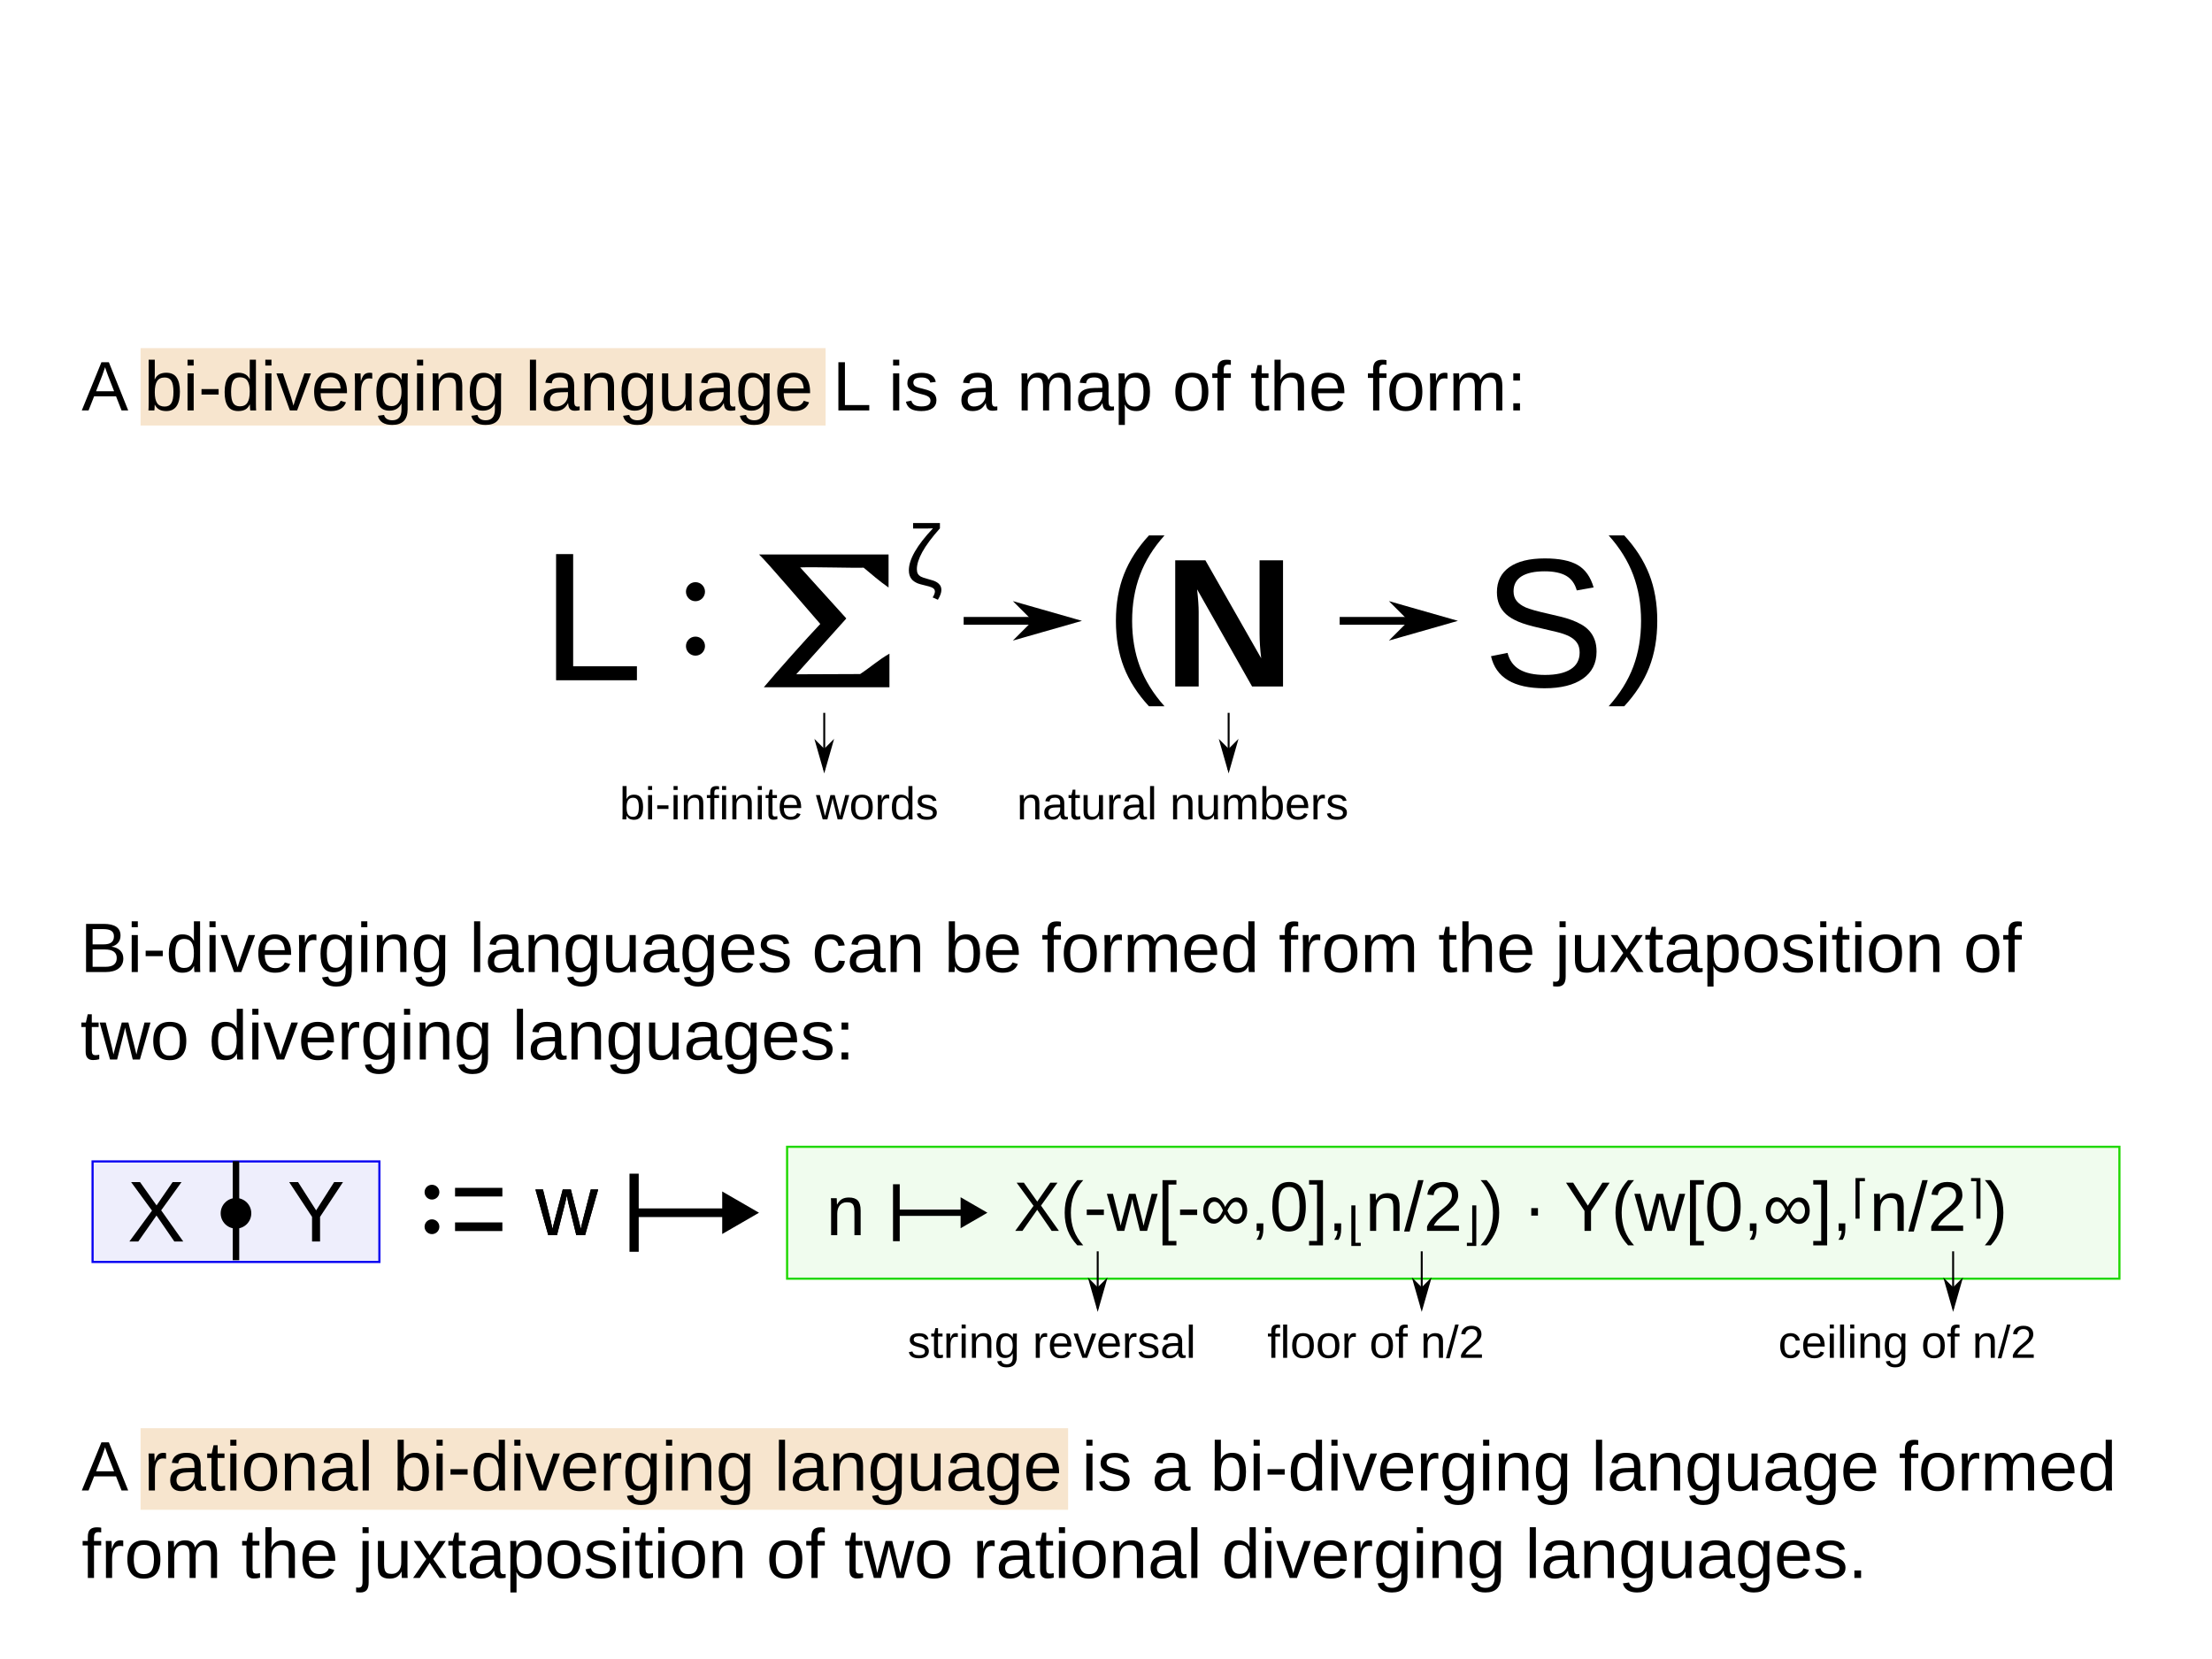
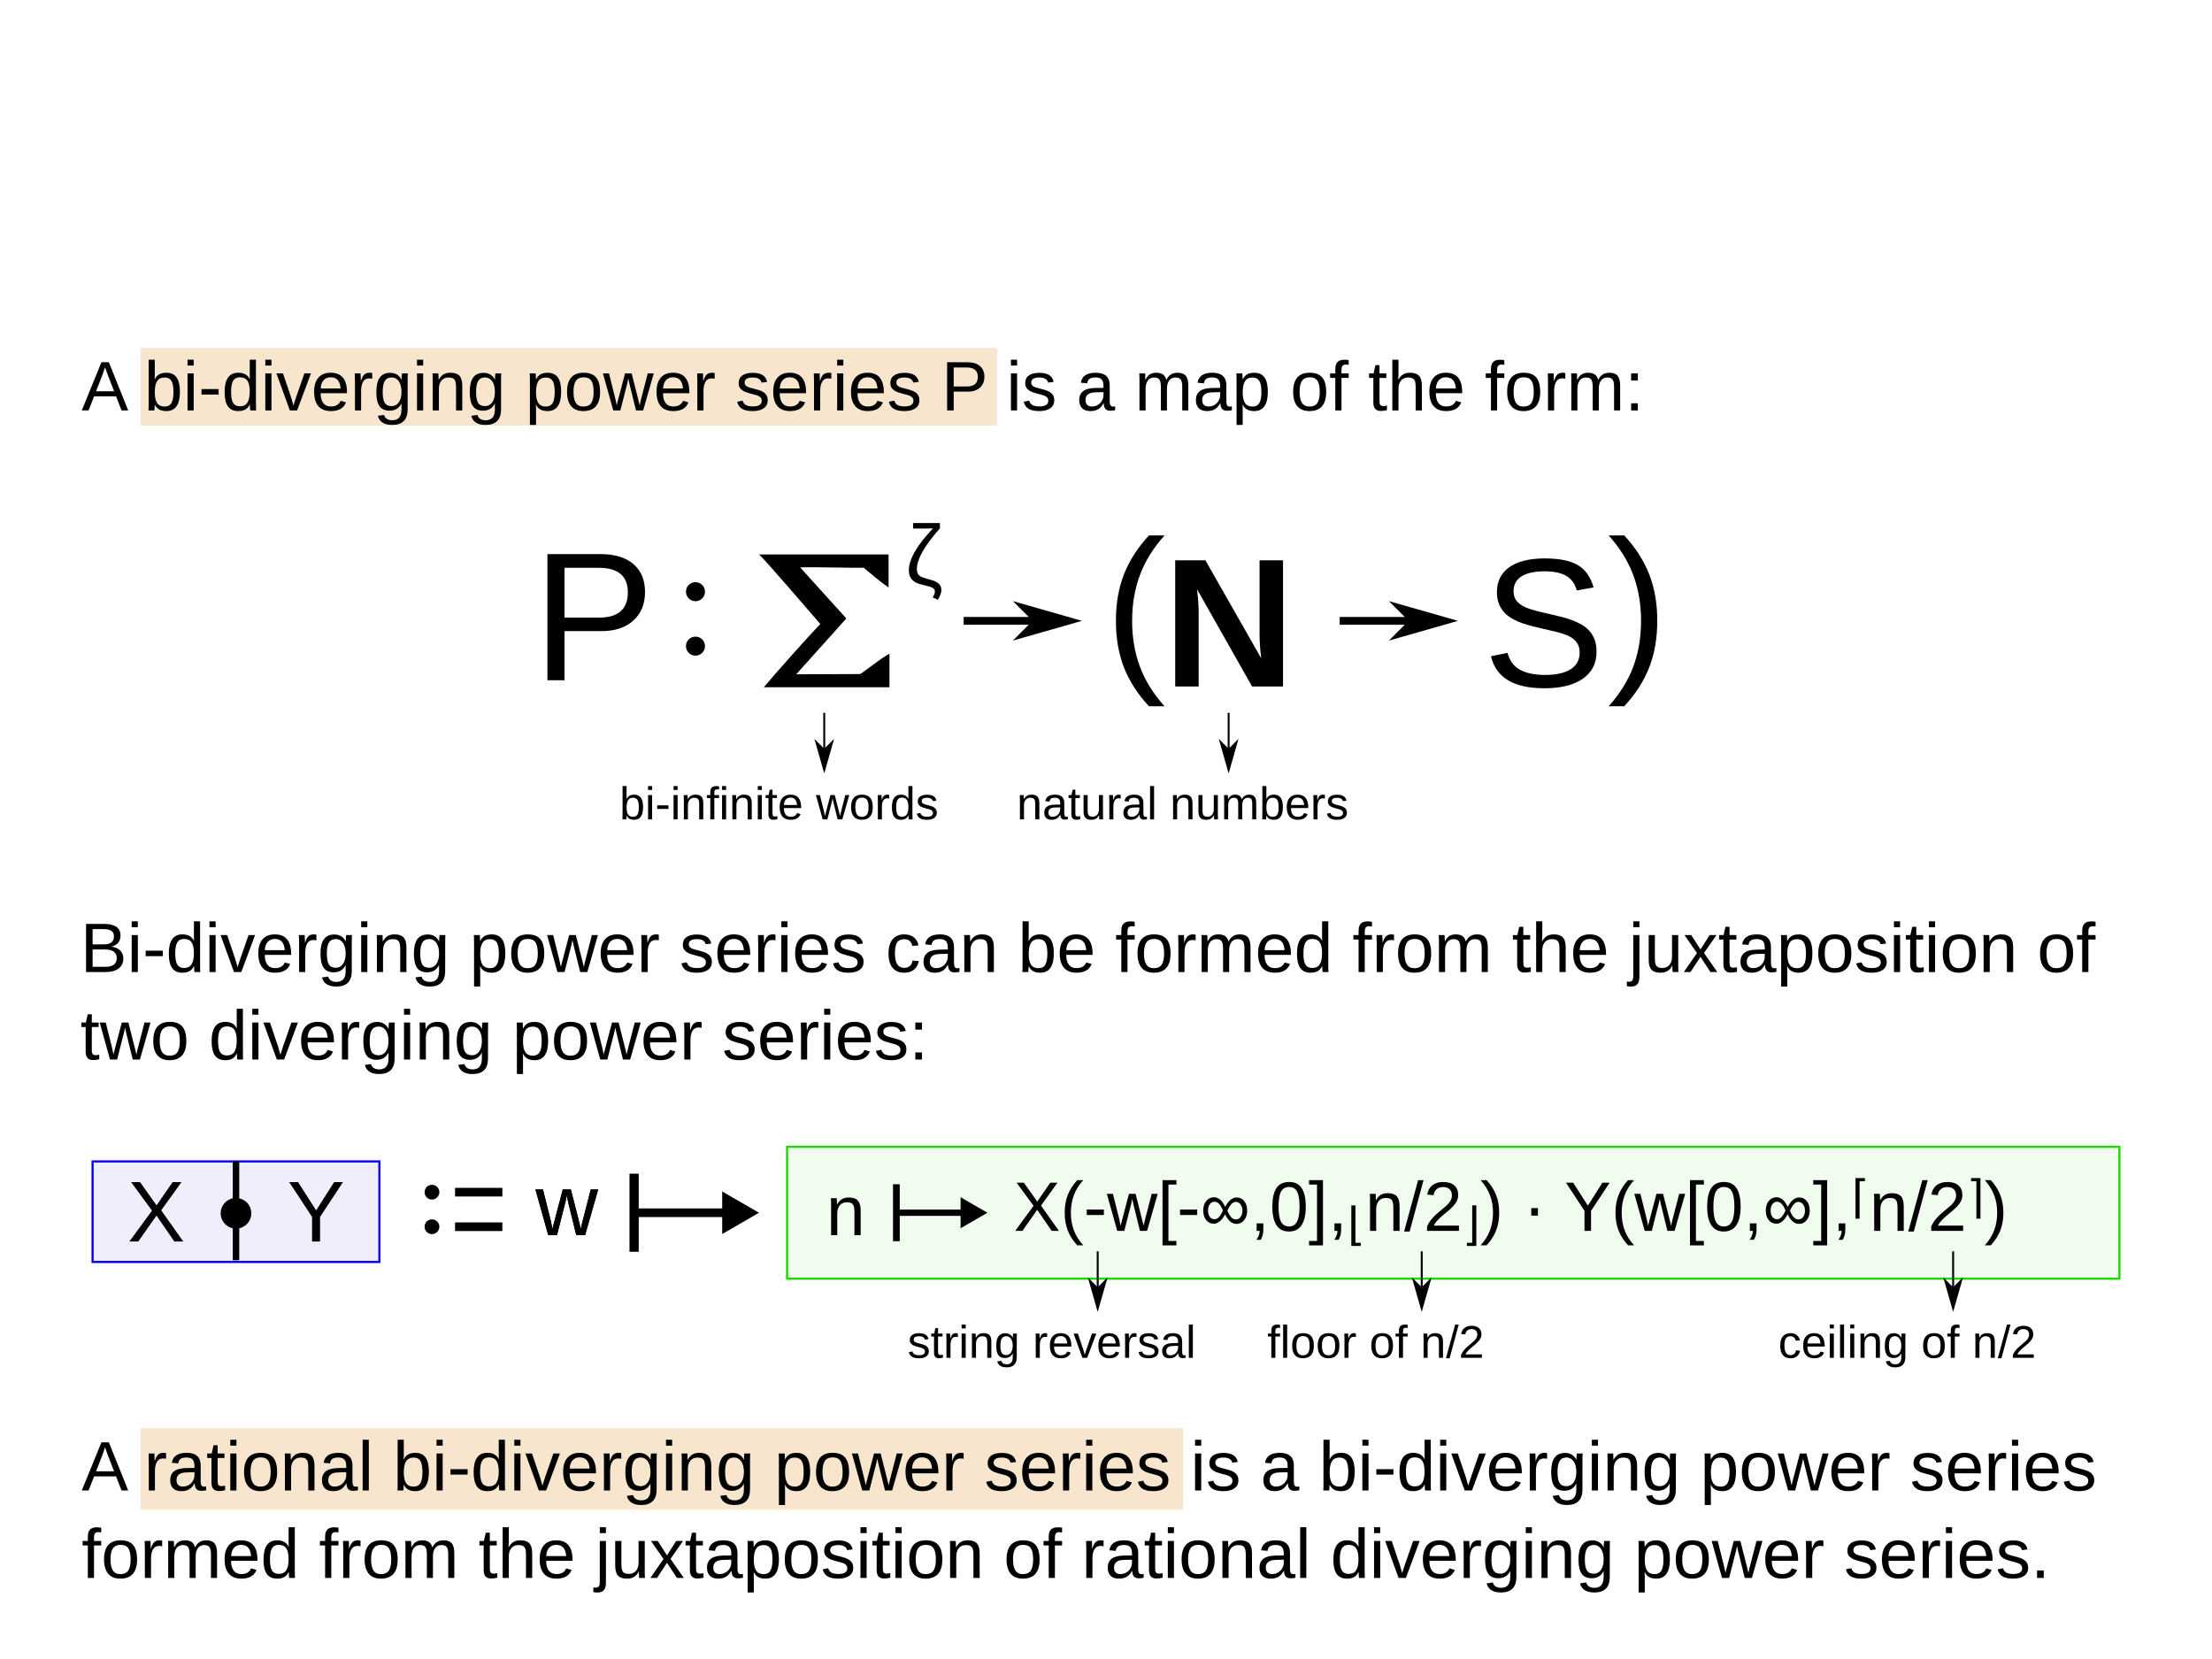
<svg xmlns="http://www.w3.org/2000/svg" height="768" width="1024" id="svg2" version="1.1">
  <defs id="defs26765">
    <marker orient="auto" refY="0" refX="0" id="Arrow1Mend" style="overflow:visible">
      <path id="path4343" d="M 0,0 5,-5 -12.5,0 5,5 0,0 z" style="fill-rule:evenodd;stroke:#000000;stroke-width:1pt;marker-start:none" transform="matrix(-0.4,0,0,-0.4,-4,0)" />
    </marker>
    <marker orient="auto" refY="0" refX="0" id="Arrow1Lend" style="overflow:visible">
      <path id="path4337" d="M 0,0 5,-5 -12.5,0 5,5 0,0 z" style="fill-rule:evenodd;stroke:#000000;stroke-width:1pt;marker-start:none" transform="matrix(-0.8,0,0,-0.8,-10,0)" />
    </marker>
    <marker orient="auto" refY="0" refX="0" id="StopL" style="overflow:visible">
      <path id="path6008" d="M 0,5.65 0,-5.65" style="fill:none;stroke:#000000;stroke-width:1pt" transform="scale(0.8,0.8)" />
    </marker>
    <marker orient="auto" refY="0" refX="0" id="TriangleOutM" style="overflow:visible">
      <path id="path5984" d="m 5.77,0 -8.65,5 0,-10 8.65,5 z" style="fill-rule:evenodd;stroke:#000000;stroke-width:1pt;marker-start:none" transform="scale(0.4,0.4)" />
    </marker>
  </defs>
+   <g transform="matrix(0.185302,0,0,0.185302,310.5127,176.7351)" id="g3863" style="font-size:12px;font-style:normal;font-weight:normal;fill:#000000;fill-opacity:1;stroke:#000000;stroke-width:1;stroke-linecap:square;stroke-linejoin:miter;stroke-miterlimit:10;stroke-opacity:1;stroke-dasharray:none;stroke-dashoffset:0;font-family:Dialog" />
+   <text xml:space="preserve" style="font-size:24px;font-style:normal;font-variant:normal;font-weight:normal;font-stretch:normal;text-align:start;line-height:125%;letter-spacing:0px;word-spacing:0px;writing-mode:lr-tb;text-anchor:start;fill:#000000;fill-opacity:1;stroke:none;font-family:Arial;-inkscape-font-specification:Arial" x="-75.282" y="186.274" id="text5774">
+     <tspan y="186.274" x="-75.282" id="tspan5776" />
+   </text>
  <g id="brl">
-     <g style="font-size:12px;font-style:normal;font-weight:normal;fill:#000000;fill-opacity:1;stroke:#000000;stroke-width:1;stroke-linecap:square;stroke-linejoin:miter;stroke-miterlimit:10;stroke-opacity:1;stroke-dasharray:none;stroke-dashoffset:0;font-family:Dialog" id="g3863" transform="matrix(0.185302,0,0,0.185302,310.5127,176.7351)" />
-     <text id="text5774" y="186.274" x="-75.282" style="font-size:24px;font-style:normal;font-variant:normal;font-weight:normal;font-stretch:normal;text-align:start;line-height:125%;letter-spacing:0px;word-spacing:0px;writing-mode:lr-tb;text-anchor:start;fill:#000000;fill-opacity:1;stroke:none;font-family:Arial;-inkscape-font-specification:Arial" xml:space="preserve">
-       <tspan id="tspan5776" x="-75.282" y="186.274" />
-     </text>
    <g id="brl.1">
-       <rect style="fill:#d87a00;fill-opacity:0.192;stroke:none" id="rect5329" width="317.127" height="35.832" x="65.064" y="161.162" />
+       <rect style="fill:#d87a00;fill-opacity:0.192;stroke:none" id="rect5329" width="396.491" height="35.832" x="65.064" y="161.162" />
      <text xml:space="preserve" style="font-size:32.4px;font-style:normal;font-variant:normal;font-weight:normal;font-stretch:normal;text-align:start;line-height:125%;letter-spacing:0px;word-spacing:0px;writing-mode:lr-tb;text-anchor:start;fill:#000000;fill-opacity:1;stroke:none;font-family:Arial;-inkscape-font-specification:Arial" x="37.799" y="189.989" id="text3134">
-         <tspan id="tspan3136" x="37.799" y="189.989">A bi-diverging language L is a map of the form:</tspan>
+         <tspan id="tspan3136" x="37.799" y="189.989">A bi-diverging power series P is a map of the form:</tspan>
      </text>
    </g>
    <g transform="translate(83.6966,-8)" id="brl.2">
-       <text id="text5228" y="322.916" x="166.762" style="font-size:84.886px;font-style:normal;font-variant:normal;font-weight:normal;font-stretch:normal;text-align:start;line-height:125%;letter-spacing:0px;word-spacing:0px;writing-mode:lr-tb;text-anchor:start;fill:#000000;fill-opacity:1;stroke:none;font-family:Arial;-inkscape-font-specification:Arial" xml:space="preserve">
-         <tspan y="322.916" x="166.762" id="tspan5230">L</tspan>
+       <text id="text5228" y="322.916" x="162.762" style="font-size:84.886px;font-style:normal;font-variant:normal;font-weight:normal;font-stretch:normal;text-align:start;line-height:125%;letter-spacing:0px;word-spacing:0px;writing-mode:lr-tb;text-anchor:start;fill:#000000;fill-opacity:1;stroke:none;font-family:Arial;-inkscape-font-specification:Arial" xml:space="preserve">
+         <tspan y="322.916" x="162.762" id="tspan5230">P</tspan>
      </text>
      <path style="fill:#000000;fill-opacity:1;stroke:none;stroke-width:2;marker-end:none" id="path5303" d="m 470,373 c 0,8.284 -4.477,15 -10,15 -5.523,0 -10,-6.716 -10,-15 0,-8.284 4.477,-15 10,-15 5.523,0 10,6.716 10,15 z" transform="matrix(0.4406738,0,0,0.2937826,35.54875,172.3321)" />
      <path transform="matrix(0.4406738,0,0,0.2937826,35.54875,197.5321)" d="m 470,373 c 0,8.284 -4.477,15 -10,15 -5.523,0 -10,-6.716 -10,-15 0,-8.284 4.477,-15 10,-15 5.523,0 10,6.716 10,15 z" id="path5305" style="fill:#000000;fill-opacity:1;stroke:none;stroke-width:2;marker-end:none" />
      <text id="text3831" y="325.79" x="602.674" style="font-size:84.886px;font-style:normal;font-variant:normal;font-weight:normal;font-stretch:normal;text-align:start;line-height:125%;letter-spacing:0px;word-spacing:0px;writing-mode:lr-tb;text-anchor:start;fill:#000000;fill-opacity:1;stroke:none;font-family:Arial;-inkscape-font-specification:Arial" xml:space="preserve">
        <tspan y="325.79" x="602.674" id="tspan3833">S</tspan>
      </text>
      <path d="m 267.687,264.678 c 3.295,2.976 22.616,25.632 28.348,32.172 -5.732,5.969 -21.721,23.93 -26.12,29.288 l 58.137,0 0,-15.531 c -5.156,2.935 -8.574,6.139 -13.572,9.428 l -29.575,0.113 23.093,-25.738 0,-0.222 -21.27,-23.519 c 6.661,-0.253 26.237,0.341 29.372,0.125 3.212,2.682 7.733,6.573 11.546,9.194 l 0,-15.31 -59.96,0 z" id="path3835" style="font-size:12px;fill:#000000;fill-opacity:1;stroke:none" />
      <path style="fill:none;stroke:#000000;stroke-width:3.6;stroke-linecap:butt;stroke-linejoin:miter;stroke-miterlimit:4;stroke-opacity:1;stroke-dasharray:none;marker-end:url(#Arrow1Mend)" d="m 536.479,295.408 47.672,0" id="path3843" />
      <text xml:space="preserve" style="font-size:84.886px;font-style:normal;font-variant:normal;font-weight:bold;font-stretch:normal;text-align:start;line-height:125%;letter-spacing:0px;word-spacing:0px;writing-mode:lr-tb;text-anchor:start;fill:#000000;fill-opacity:1;stroke:none;font-family:Arial;-inkscape-font-specification:Arial Bold" x="454.674" y="325.79" id="text3845">
        <tspan id="tspan3847" x="454.674" y="325.79">N</tspan>
      </text>
      <text id="text3849" y="317.376" x="427.627" style="font-size:84.886px;font-style:normal;font-variant:normal;font-weight:normal;font-stretch:normal;text-align:start;line-height:125%;letter-spacing:0px;word-spacing:0px;writing-mode:lr-tb;text-anchor:start;fill:#000000;fill-opacity:1;stroke:none;font-family:Arial;-inkscape-font-specification:Arial" xml:space="preserve">
        <tspan y="317.376" x="427.627" id="tspan3851">(</tspan>
      </text>
      <text transform="scale(-1,1)" xml:space="preserve" style="font-size:84.886px;font-style:normal;font-variant:normal;font-weight:normal;font-stretch:normal;text-align:start;line-height:125%;letter-spacing:0px;word-spacing:0px;writing-mode:lr-tb;text-anchor:start;fill:#000000;fill-opacity:1;stroke:none;font-family:Arial;-inkscape-font-specification:Arial" x="-688.767" y="317.376" id="text3853">
        <tspan id="tspan3855" x="-688.767" y="317.376">(</tspan>
      </text>
      <path id="path3877" d="m 362.411,295.408 47.672,0" style="fill:none;stroke:#000000;stroke-width:3.6;stroke-linecap:butt;stroke-linejoin:miter;stroke-miterlimit:4;stroke-opacity:1;stroke-dasharray:none;marker-end:url(#Arrow1Mend)" />
      <text xml:space="preserve" style="font-size:39.6px;font-style:normal;font-variant:normal;font-weight:normal;font-stretch:normal;text-align:start;line-height:125%;letter-spacing:0px;word-spacing:0px;writing-mode:lr-tb;text-anchor:start;fill:#000000;fill-opacity:1;stroke:none;font-family:Arial;-inkscape-font-specification:Arial" x="335.385" y="278.821" id="text12936">
        <tspan id="tspan12938" x="335.385" y="278.821">ζ</tspan>
      </text>
      <text xml:space="preserve" style="font-size:21.258px;font-style:normal;font-variant:normal;font-weight:normal;font-stretch:normal;text-align:center;line-height:100%;letter-spacing:0px;word-spacing:0px;writing-mode:lr-tb;text-anchor:middle;fill:#000000;fill-opacity:1;stroke:none;font-family:Arial;-inkscape-font-specification:Arial" x="297.584" y="387.302" id="text3265">
        <tspan x="297.584" y="387.302" id="tspan3269">bi-infinite words</tspan>
      </text>
      <path style="fill:none;stroke:#000000;stroke-width:0.9px;stroke-linecap:butt;stroke-linejoin:miter;stroke-opacity:1;marker-end:url(#Arrow1Lend)" d="m 297.87,337.995 0,26.296" id="path3881" />
      <text id="text13024" y="387.302" x="484.469" style="font-size:21.258px;font-style:normal;font-variant:normal;font-weight:normal;font-stretch:normal;text-align:center;line-height:100%;letter-spacing:0px;word-spacing:0px;writing-mode:lr-tb;text-anchor:middle;fill:#000000;fill-opacity:1;stroke:none;font-family:Arial;-inkscape-font-specification:Arial" xml:space="preserve">
        <tspan id="tspan13026" y="387.302" x="484.469">natural numbers</tspan>
      </text>
      <path id="path13028" d="m 485.076,337.995 0,26.296" style="fill:none;stroke:#000000;stroke-width:0.9px;stroke-linecap:butt;stroke-linejoin:miter;stroke-opacity:1;marker-end:url(#Arrow1Lend)" />
    </g>
    <g id="brl.5">
-       <rect y="661.162" x="65.064" height="37.767" width="429.399" id="rect19126" style="fill:#d87a00;fill-opacity:0.192;stroke:none" />
+       <rect y="661.162" x="65.064" height="37.767" width="482.631" id="rect19126" style="fill:#d87a00;fill-opacity:0.192;stroke:none" />
      <text id="text19128" y="689.989" x="37.799" style="font-size:32.4px;font-style:normal;font-variant:normal;font-weight:normal;font-stretch:normal;text-align:start;line-height:125%;letter-spacing:0px;word-spacing:0px;writing-mode:lr-tb;text-anchor:start;fill:#000000;fill-opacity:1;stroke:none;font-family:Arial;-inkscape-font-specification:Arial" xml:space="preserve">
-         <tspan y="689.989" x="37.799" id="tspan19130">A rational bi-diverging language is a bi-diverging language formed</tspan>
-         <tspan y="730.489" x="37.799" id="tspan19132">from the juxtaposition of two rational diverging languages.</tspan>
+         <tspan y="689.989" x="37.799" id="tspan19130">A rational bi-diverging power series is a bi-diverging power series</tspan>
+         <tspan y="730.489" x="37.799" id="tspan19132">formed from the juxtaposition of rational diverging power series.</tspan>
      </text>
    </g>
    <text xml:space="preserve" style="font-size:32.4px;font-style:normal;font-variant:normal;font-weight:normal;font-stretch:normal;text-align:start;line-height:125%;letter-spacing:0px;word-spacing:0px;writing-mode:lr-tb;text-anchor:start;fill:#000000;fill-opacity:1;stroke:none;font-family:Arial;-inkscape-font-specification:Arial" x="37.182" y="449.989" id="brl.3">
-       <tspan id="tspan19254" x="37.182" y="449.989">Bi-diverging languages can be formed from the juxtaposition of</tspan>
-       <tspan id="tspan19256" x="37.182" y="490.489">two diverging languages:</tspan>
+       <tspan id="tspan19254" x="37.182" y="449.989">Bi-diverging power series can be formed from the juxtaposition of</tspan>
+       <tspan id="tspan19256" x="37.182" y="490.489">two diverging power series:</tspan>
    </text>
    <g transform="translate(2.220806,0)" id="brl.4">
      <rect style="fill:#0001d8;fill-opacity:0.067;stroke:#0800f2;stroke-opacity:1" id="rect12202" width="132.77" height="46.538" x="40.638" y="537.656" />
      <text xml:space="preserve" style="font-size:40px;font-style:normal;font-variant:normal;font-weight:normal;font-stretch:normal;text-align:start;line-height:125%;letter-spacing:0px;word-spacing:0px;writing-mode:lr-tb;text-anchor:start;fill:#000000;fill-opacity:1;stroke:none;font-family:Arial;-inkscape-font-specification:Arial" x="56.77" y="574.732" id="text12204">
        <tspan id="tspan12206" x="56.77" y="574.732">X</tspan>
      </text>
      <path style="fill:#000000;fill-opacity:1;stroke:none" id="path12208" d="m 251.169,325.889 c 0,1.89 -1.532,3.422 -3.422,3.422 -1.89,0 -3.422,-1.532 -3.422,-3.422 0,-1.89 1.532,-3.422 3.422,-3.422 1.89,0 3.422,1.532 3.422,3.422 z" transform="translate(-50,226)" />
      <path transform="translate(-50,242)" d="m 251.169,325.889 c 0,1.89 -1.532,3.422 -3.422,3.422 -1.89,0 -3.422,-1.532 -3.422,-3.422 0,-1.89 1.532,-3.422 3.422,-3.422 1.89,0 3.422,1.532 3.422,3.422 z" id="path12210" style="fill:#000000;fill-opacity:1;stroke:none" />
      <g transform="translate(22,260)" id="g12212">
        <path id="path12214" d="m 186.438,291.889 21.9,0" style="fill:none;stroke:#000000;stroke-width:4;stroke-linecap:butt;stroke-linejoin:miter;stroke-miterlimit:4;stroke-opacity:1;stroke-dasharray:none" />
        <path style="fill:none;stroke:#000000;stroke-width:4;stroke-linecap:butt;stroke-linejoin:miter;stroke-miterlimit:4;stroke-opacity:1;stroke-dasharray:none" d="m 186.438,307.889 21.9,0" id="path12216" />
      </g>
      <text id="text12218" y="574.732" x="130.77" style="font-size:40px;font-style:normal;font-variant:normal;font-weight:normal;font-stretch:normal;text-align:start;line-height:125%;letter-spacing:0px;word-spacing:0px;writing-mode:lr-tb;text-anchor:start;fill:#000000;fill-opacity:1;stroke:none;font-family:Arial;-inkscape-font-specification:Arial" xml:space="preserve">
        <tspan y="574.732" x="130.77" id="tspan12220">Y</tspan>
      </text>
      <path transform="matrix(1.331,0,0,1.331,-17.29093,-52.81313)" d="m 98.722,461.671 c 0,2.94 -2.383,5.323 -5.323,5.323 -2.94,0 -5.323,-2.383 -5.323,-5.323 0,-2.94 2.383,-5.323 5.323,-5.323 2.94,0 5.323,2.383 5.323,5.323 z" id="path12222" style="fill:#000000;fill-opacity:1;stroke:none" />
      <rect y="530.881" x="362.154" height="61.056" width="616.766" id="rect12224" style="fill:#1fd800;fill-opacity:0.067;stroke:#1fd800;stroke-opacity:1" />
      <text id="text12226" y="571.794" x="380.273" style="font-size:32.4px;font-style:normal;font-variant:normal;font-weight:normal;font-stretch:normal;text-align:start;line-height:125%;letter-spacing:0px;word-spacing:0px;writing-mode:lr-tb;text-anchor:start;fill:#000000;fill-opacity:1;stroke:none;font-family:Arial;-inkscape-font-specification:Arial" xml:space="preserve">
        <tspan id="tspan12228" y="571.794" x="380.273">n</tspan>
      </text>
      <text xml:space="preserve" style="font-size:40px;font-style:normal;font-variant:normal;font-weight:normal;font-stretch:normal;text-align:start;line-height:125%;letter-spacing:0px;word-spacing:0px;writing-mode:lr-tb;text-anchor:start;fill:#000000;fill-opacity:1;stroke:none;font-family:Arial;-inkscape-font-specification:Arial" x="245.709" y="571.78" id="text12230">
        <tspan id="tspan12232" x="245.709" y="571.78">w</tspan>
      </text>
      <path style="fill:none;stroke:#000000;stroke-width:4;stroke-linecap:butt;stroke-linejoin:miter;stroke-miterlimit:4;stroke-opacity:1;stroke-dasharray:none;marker-start:url(#StopL);marker-end:url(#TriangleOutM)" d="m 291.327,561.409 46.457,0" id="path12234" />
      <text id="text12236" y="571.78" x="245.709" style="font-size:40px;font-style:normal;font-variant:normal;font-weight:normal;font-stretch:normal;text-align:start;line-height:125%;letter-spacing:0px;word-spacing:0px;writing-mode:lr-tb;text-anchor:start;fill:#000000;fill-opacity:1;stroke:none;font-family:Arial;-inkscape-font-specification:Arial" xml:space="preserve">
        <tspan y="571.78" x="245.709" id="tspan12238">w</tspan>
      </text>
      <path id="path12242" d="m 412.737,561.409 33.867,0" style="fill:none;stroke:#000000;stroke-width:2.916;stroke-linecap:butt;stroke-linejoin:miter;stroke-miterlimit:4;stroke-opacity:1;stroke-dasharray:none;marker-start:url(#StopL);marker-end:url(#TriangleOutM)" />
      <text id="text12289" y="569.794" x="467.037" style="font-size:32.4px;font-style:normal;font-variant:normal;font-weight:normal;font-stretch:normal;text-align:start;line-height:125%;letter-spacing:0px;word-spacing:0px;writing-mode:lr-tb;text-anchor:start;fill:#000000;fill-opacity:1;stroke:none;font-family:Arial;-inkscape-font-specification:Arial" xml:space="preserve">
        <tspan id="tspan12291" y="569.794" x="467.037">X(-w[-∞,0],<tspan style="font-size:65.001%;baseline-shift:sub" id="tspan7868">⌊</tspan>n/2<tspan style="font-size:65.001%;baseline-shift:sub" id="tspan7870">⌋</tspan>) · Y(w[0,∞],<tspan id="tspan7872" style="font-size:65.001%;baseline-shift:super">⌈</tspan>n/2<tspan style="font-size:65.001%;baseline-shift:super" id="tspan7874">⌉</tspan>)</tspan>
      </text>
      <path id="path15619" style="fill:#000000;stroke:none" d="m 94.576,439.496 c 0,0.828 -0.672,1.5 -1.5,1.5 -0.828,0 -1.5,-0.672 -1.5,-1.5 0,-0.828 0.672,-1.5 1.5,-1.5 0.828,0 1.5,0.672 1.5,1.5 z" transform="translate(13.94685,122)" />
      <path style="fill:none;stroke:#000000;stroke-width:3;stroke-linecap:butt;stroke-linejoin:miter;stroke-miterlimit:4;stroke-opacity:1;stroke-dasharray:none" d="m 107.023,537.543 0,45.854" id="path15625" />
      <text id="text13024-7" y="628.588" x="505.332" style="font-size:21.258px;font-style:normal;font-variant:normal;font-weight:normal;font-stretch:normal;text-align:center;line-height:100%;letter-spacing:0px;word-spacing:0px;writing-mode:lr-tb;text-anchor:middle;fill:#000000;fill-opacity:1;stroke:none;font-family:Arial;-inkscape-font-specification:Arial" xml:space="preserve">
        <tspan id="tspan13026-0" y="628.588" x="505.332">string reversal</tspan>
      </text>
      <path id="path13028-6" d="m 505.94,579.281 0,26.296" style="fill:none;stroke:#000000;stroke-width:0.9px;stroke-linecap:butt;stroke-linejoin:miter;stroke-opacity:1;marker-end:url(#Arrow1Lend)" />
      <text xml:space="preserve" style="font-size:21.258px;font-style:normal;font-variant:normal;font-weight:normal;font-stretch:normal;text-align:center;line-height:100%;letter-spacing:0px;word-spacing:0px;writing-mode:lr-tb;text-anchor:middle;fill:#000000;fill-opacity:1;stroke:none;font-family:Arial;-inkscape-font-specification:Arial" x="655.332" y="628.588" id="text5793">
        <tspan x="655.332" y="628.588" id="tspan5795">floor of n/2</tspan>
      </text>
      <path style="fill:none;stroke:#000000;stroke-width:0.9px;stroke-linecap:butt;stroke-linejoin:miter;stroke-opacity:1;marker-end:url(#Arrow1Lend)" d="m 655.939,579.281 0,26.296" id="path5797" />
      <text id="text5799" y="628.588" x="901.332" style="font-size:21.258px;font-style:normal;font-variant:normal;font-weight:normal;font-stretch:normal;text-align:center;line-height:100%;letter-spacing:0px;word-spacing:0px;writing-mode:lr-tb;text-anchor:middle;fill:#000000;fill-opacity:1;stroke:none;font-family:Arial;-inkscape-font-specification:Arial" xml:space="preserve">
        <tspan id="tspan5801" y="628.588" x="901.332">ceiling of n/2</tspan>
      </text>
      <path id="path5803" d="m 901.939,579.281 0,26.296" style="fill:none;stroke:#000000;stroke-width:0.9px;stroke-linecap:butt;stroke-linejoin:miter;stroke-opacity:1;marker-end:url(#Arrow1Lend)" />
    </g>
  </g>
</svg>
